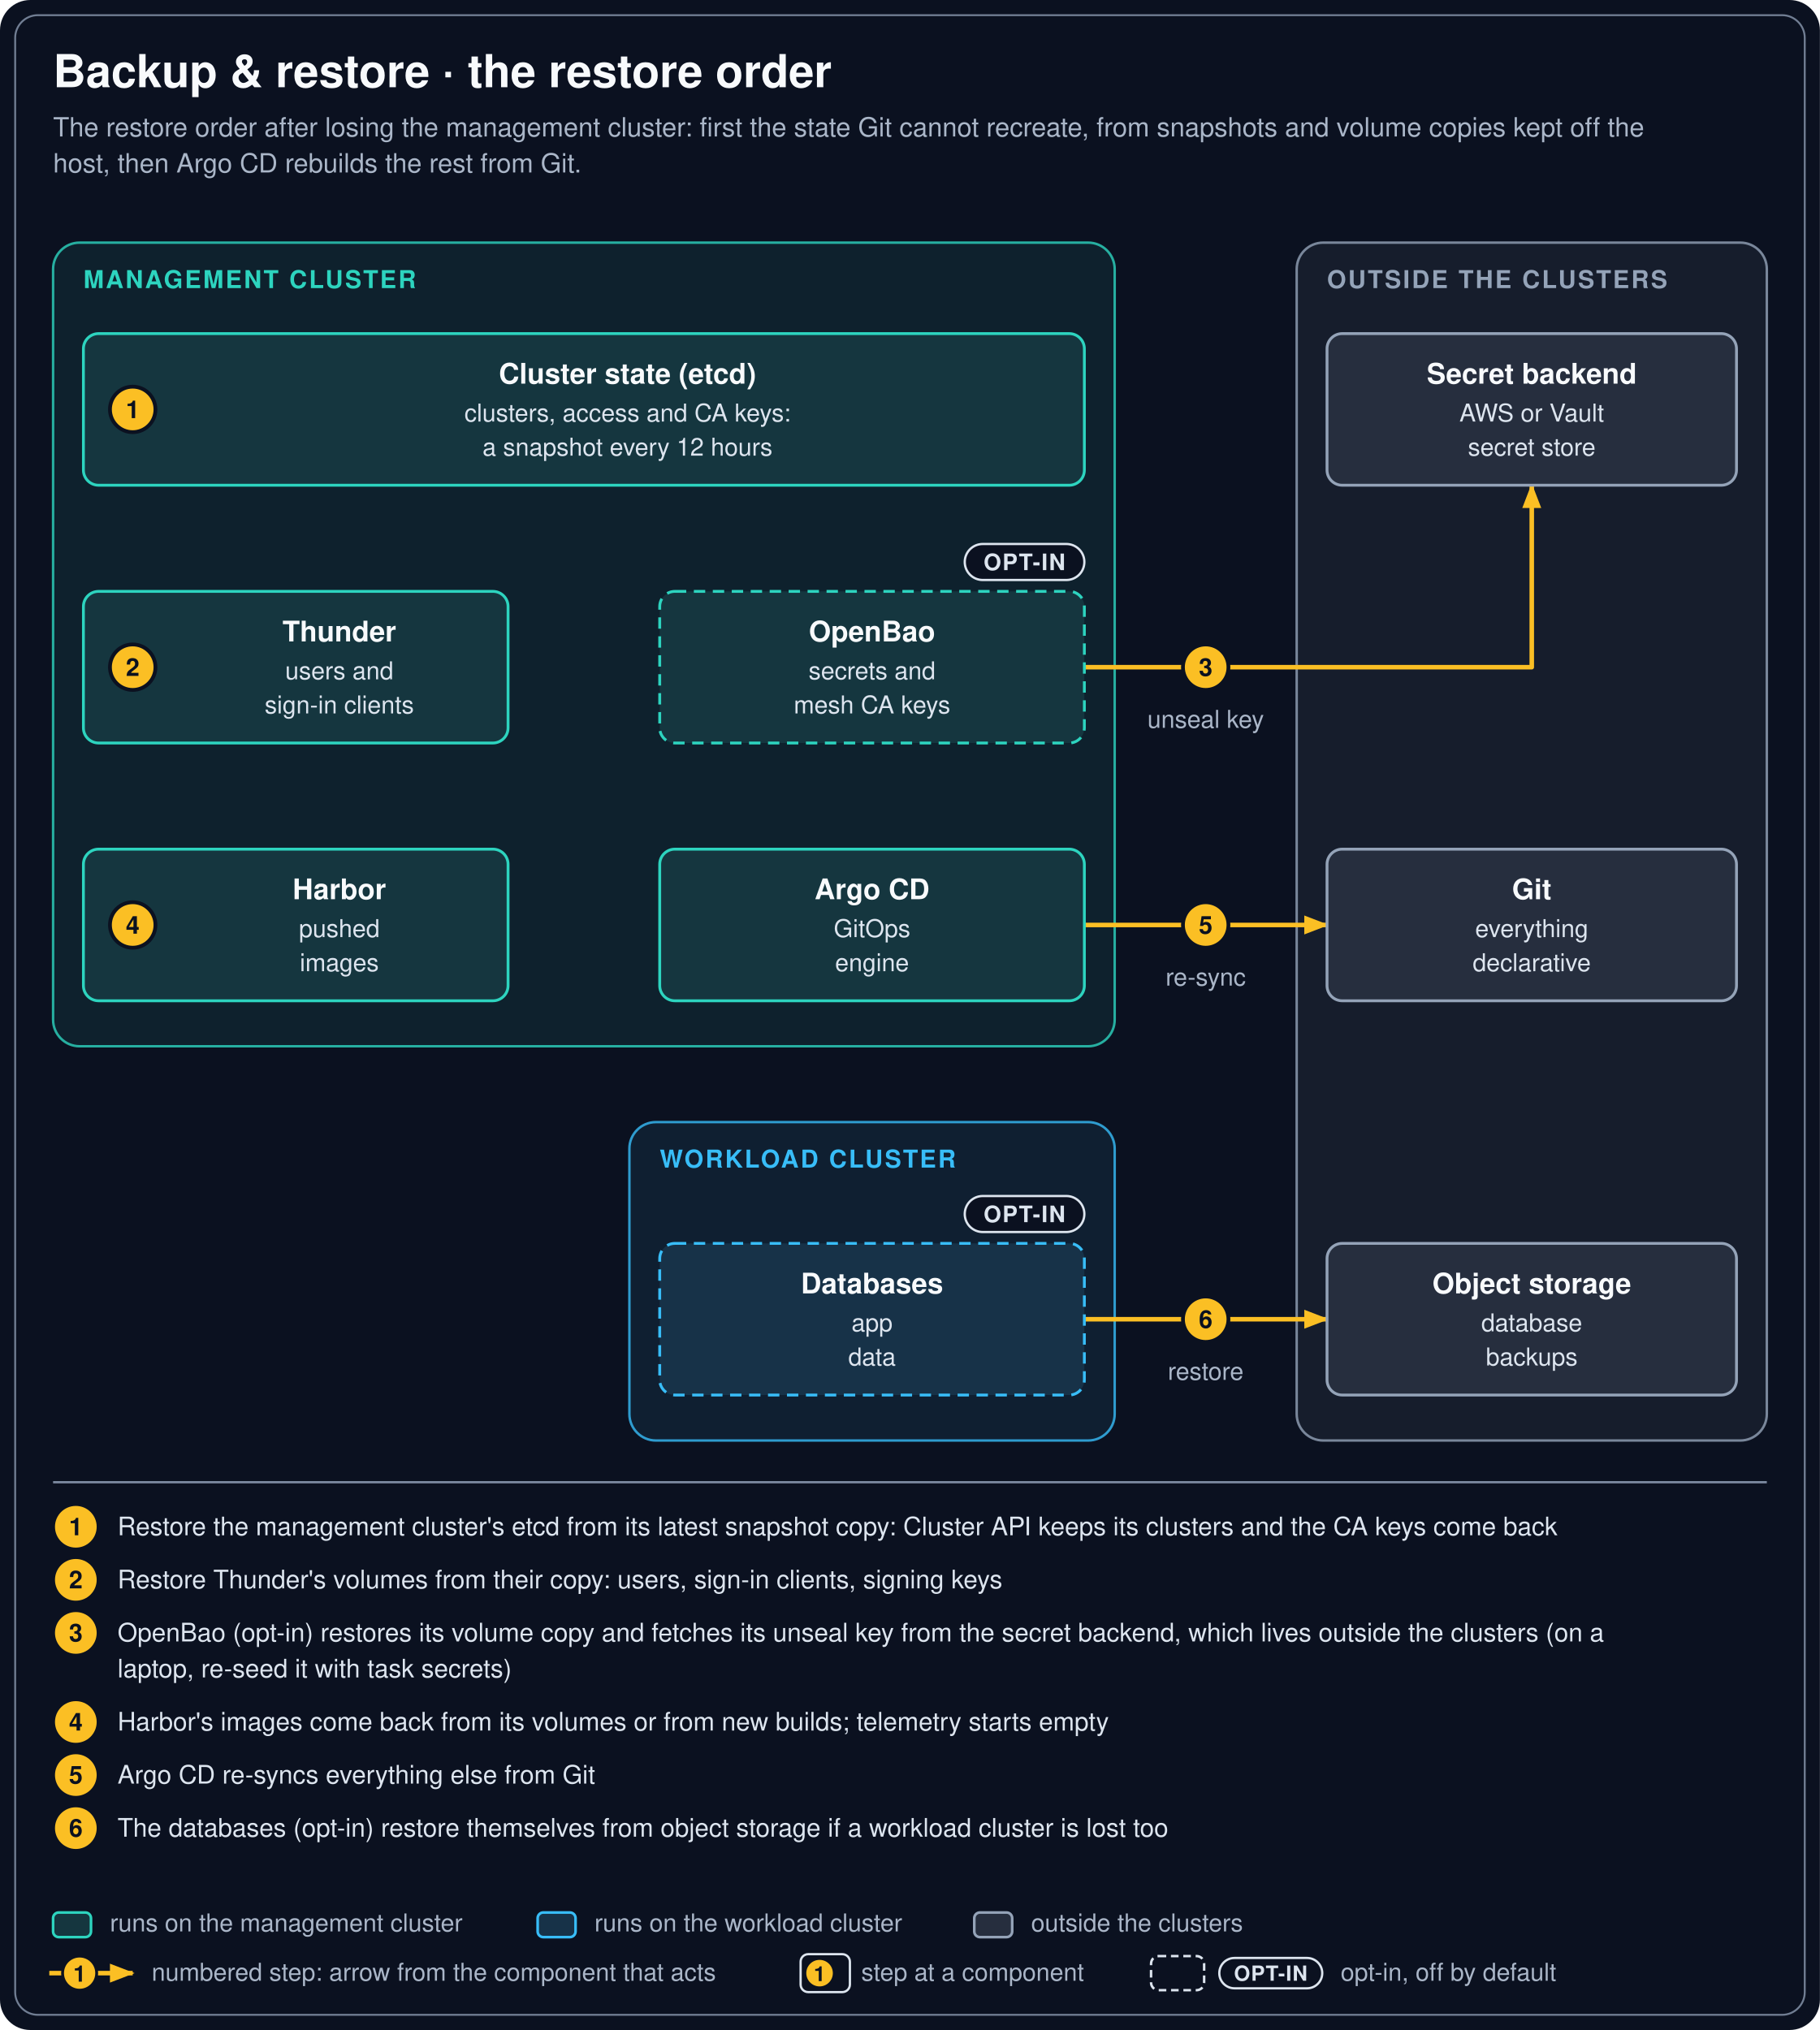
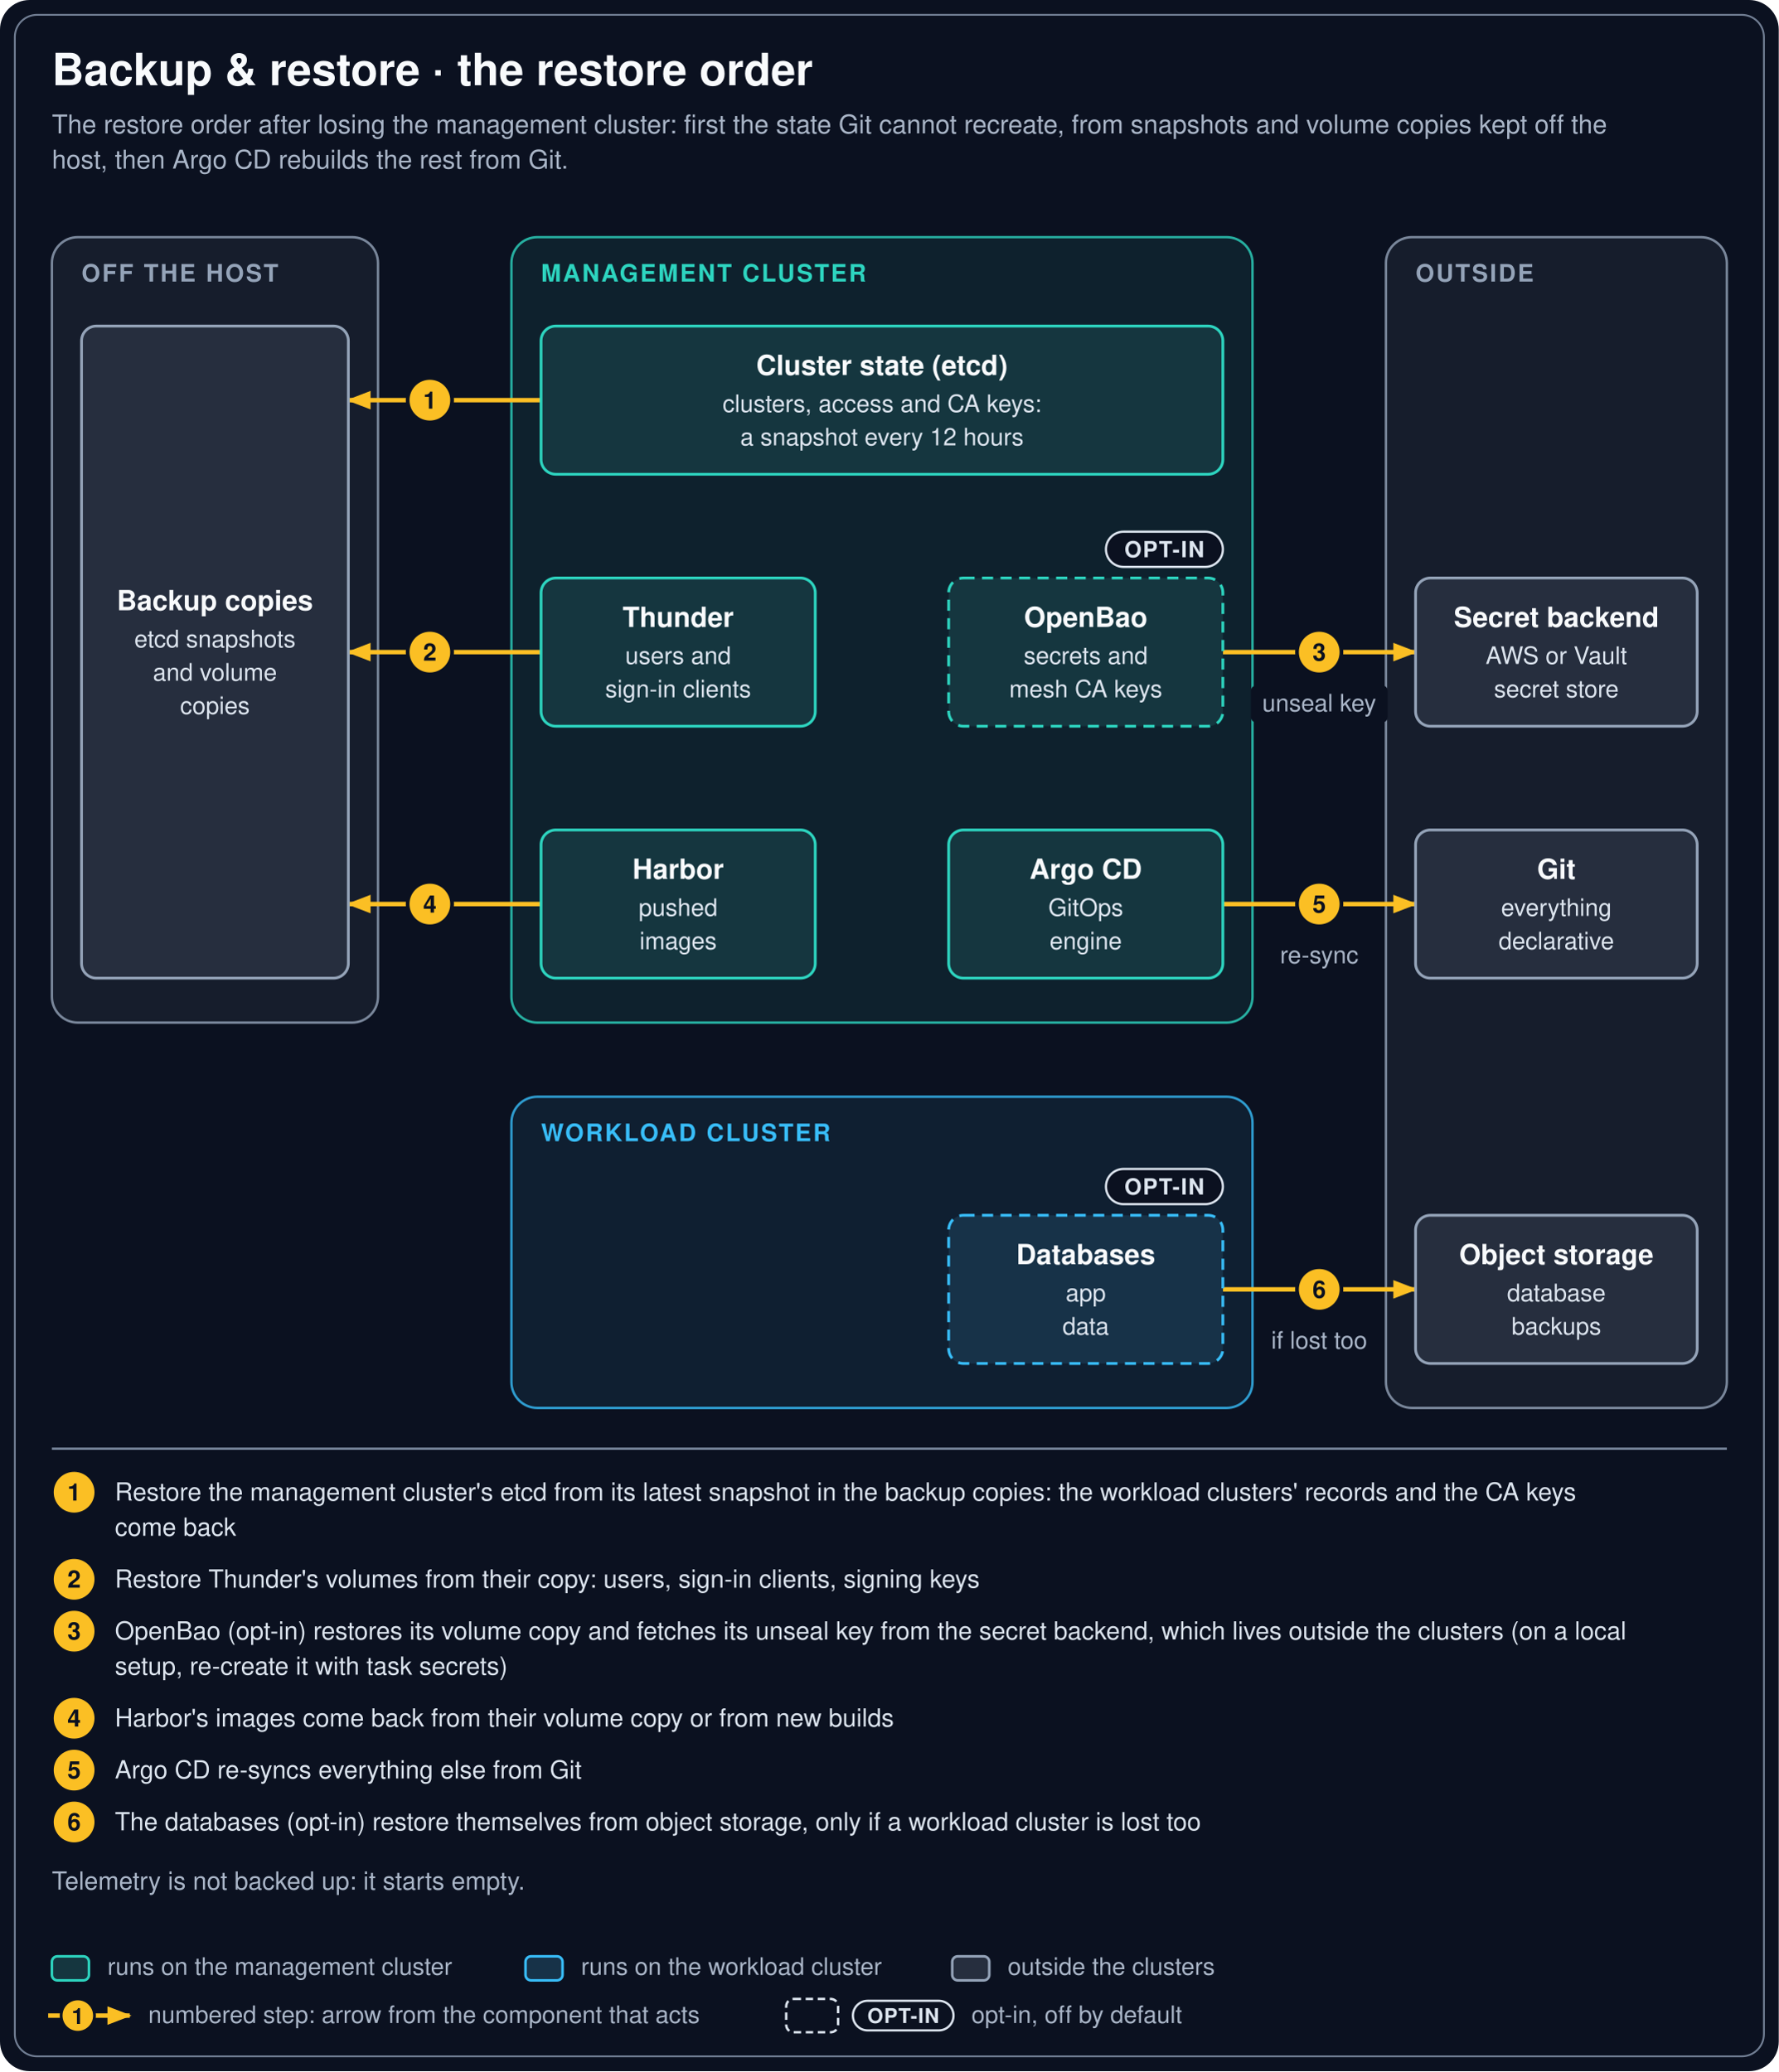
- <svg xmlns="http://www.w3.org/2000/svg" width="960" height="1071" viewBox="0 0 960 1071" role="img" aria-label="Backup &amp; restore · the restore order">
+ <svg xmlns="http://www.w3.org/2000/svg" width="960" height="1118" viewBox="0 0 960 1118" role="img" aria-label="Backup &amp; restore · the restore order">
  <style>.s{font-family:'Segoe UI','Helvetica Neue',Helvetica,Arial,'Liberation Sans',sans-serif}.m{font-family:'JetBrains Mono',SFMono-Regular,Menlo,Consolas,'Liberation Mono',monospace}.fx{fill:none;stroke-width:3.4;stroke-linecap:round;stroke-dasharray:4 10;opacity:0;animation:fxdash .9s linear infinite,fxseq 9.10s linear infinite both}@keyframes fxdash{to{stroke-dashoffset:-14}}@keyframes fxseq{0%{opacity:0}3%{opacity:1}29.0%{opacity:1}34.0%{opacity:0}100%{opacity:0}}@media (prefers-reduced-motion:reduce){.fx{animation:none;opacity:0}}</style>
  <defs>
    <marker id="ahfbbf24" markerWidth="13" markerHeight="10" refX="12" refY="5" orient="auto" markerUnits="userSpaceOnUse">
      <path d="M0,0 L13,5 L0,10 z" fill="#fbbf24" />
    </marker>
    <marker id="asfbbf24" markerWidth="13" markerHeight="10" refX="1" refY="5" orient="auto" markerUnits="userSpaceOnUse">
      <path d="M13,0 L0,5 L13,10 z" fill="#fbbf24" />
    </marker>
  </defs>
-   <rect width="960" height="1071" rx="16" fill="#0b1120" />
-   <rect x="8" y="8" width="944" height="1055" rx="12" fill="none" stroke="#8b9ab0" stroke-opacity=".8" />
-   <rect x="28" y="128" width="560" height="424" rx="14" fill="#0e212d" stroke="#2dd4bf" stroke-opacity=".8" stroke-width="1.3" />
-   <text class="s" x="44.0" y="152.0" font-size="13" fill="#2dd4bf" font-weight="700" letter-spacing="1.0">MANAGEMENT CLUSTER</text>
-   <rect x="332" y="592" width="256" height="168" rx="14" fill="#0f1f31" stroke="#38bdf8" stroke-opacity=".8" stroke-width="1.3" />
-   <text class="s" x="348.0" y="616.0" font-size="13" fill="#38bdf8" font-weight="700" letter-spacing="1.0">WORKLOAD CLUSTER</text>
-   <rect x="684" y="128" width="248" height="632" rx="14" fill="#161d2c" stroke="#94a3b8" stroke-opacity=".8" stroke-width="1.3" />
-   <text class="s" x="700.0" y="152.0" font-size="13" fill="#94a3b8" font-weight="700" letter-spacing="1.0">OUTSIDE THE CLUSTERS</text>
-   <path d="M 572.0 352.0 L 808.0 352.0 L 808.0 256.0" fill="none" stroke="#fbbf24" stroke-width="2.4" stroke-linejoin="round" marker-end="url(#ahfbbf24)" />
-   <path d="M 572.0 488.0 L 700.0 488.0" fill="none" stroke="#fbbf24" stroke-width="2.4" stroke-linejoin="round" marker-end="url(#ahfbbf24)" />
-   <path d="M 572.0 696.0 L 700.0 696.0" fill="none" stroke="#fbbf24" stroke-width="2.4" stroke-linejoin="round" marker-end="url(#ahfbbf24)" />
-   <path class="fx" d="M 572.0 352.0 L 808.0 352.0 L 808.0 256.0" stroke="#fde5a7" style="animation-delay:0s,2.20s" />
-   <path class="fx" d="M 572.0 488.0 L 700.0 488.0" stroke="#fde5a7" style="animation-delay:0s,4.40s" />
-   <path class="fx" d="M 572.0 696.0 L 700.0 696.0" stroke="#fde5a7" style="animation-delay:0s,5.50s" />
-   <rect x="44" y="176" width="528" height="80" rx="8" fill="#15363f" stroke="#2dd4bf" stroke-width="1.5" />
-   <text class="s" x="331.0" y="202.4" font-size="15" fill="#f8fafc" font-weight="600" text-anchor="middle">Cluster state (etcd)</text>
-   <text class="s" x="331.0" y="222.4" font-size="13" fill="#dde5ef" text-anchor="middle">clusters, access and CA keys:</text>
-   <text class="s" x="331.0" y="240.4" font-size="13" fill="#dde5ef" text-anchor="middle">a snapshot every 12 hours</text>
-   <rect x="700" y="176" width="216" height="80" rx="8" fill="#262e3e" stroke="#94a3b8" stroke-width="1.5" />
-   <text class="s" x="808.0" y="202.4" font-size="15" fill="#f8fafc" font-weight="600" text-anchor="middle">Secret backend</text>
-   <text class="s" x="808.0" y="222.4" font-size="13" fill="#dde5ef" text-anchor="middle">AWS or Vault</text>
-   <text class="s" x="808.0" y="240.4" font-size="13" fill="#dde5ef" text-anchor="middle">secret store</text>
-   <rect x="44" y="312" width="224" height="80" rx="8" fill="#15363f" stroke="#2dd4bf" stroke-width="1.5" />
-   <text class="s" x="179.0" y="338.4" font-size="15" fill="#f8fafc" font-weight="600" text-anchor="middle">Thunder</text>
-   <text class="s" x="179.0" y="358.4" font-size="13" fill="#dde5ef" text-anchor="middle">users and</text>
-   <text class="s" x="179.0" y="376.4" font-size="13" fill="#dde5ef" text-anchor="middle">sign-in clients</text>
-   <rect x="348" y="312" width="224" height="80" rx="8" fill="#15363f" stroke="#2dd4bf" stroke-width="1.5" stroke-dasharray="6 4" />
-   <text class="s" x="460.0" y="338.4" font-size="15" fill="#f8fafc" font-weight="600" text-anchor="middle">OpenBao</text>
-   <text class="s" x="460.0" y="358.4" font-size="13" fill="#dde5ef" text-anchor="middle">secrets and</text>
-   <text class="s" x="460.0" y="376.4" font-size="13" fill="#dde5ef" text-anchor="middle">mesh CA keys</text>
-   <rect x="508.9" y="287" width="63.1" height="19" rx="9.5" fill="#0b1120" stroke="#dde5ef" stroke-width="1.2" />
-   <text class="s" x="540.4" y="300.8" font-size="12" font-weight="700" fill="#dde5ef" text-anchor="middle" letter-spacing="0.6">OPT-IN</text>
-   <rect x="44" y="448" width="224" height="80" rx="8" fill="#15363f" stroke="#2dd4bf" stroke-width="1.5" />
-   <text class="s" x="179.0" y="474.4" font-size="15" fill="#f8fafc" font-weight="600" text-anchor="middle">Harbor</text>
-   <text class="s" x="179.0" y="494.4" font-size="13" fill="#dde5ef" text-anchor="middle">pushed</text>
-   <text class="s" x="179.0" y="512.4" font-size="13" fill="#dde5ef" text-anchor="middle">images</text>
-   <rect x="348" y="448" width="224" height="80" rx="8" fill="#15363f" stroke="#2dd4bf" stroke-width="1.5" />
-   <text class="s" x="460.0" y="474.4" font-size="15" fill="#f8fafc" font-weight="600" text-anchor="middle">Argo CD</text>
-   <text class="s" x="460.0" y="494.4" font-size="13" fill="#dde5ef" text-anchor="middle">GitOps</text>
-   <text class="s" x="460.0" y="512.4" font-size="13" fill="#dde5ef" text-anchor="middle">engine</text>
-   <rect x="700" y="448" width="216" height="80" rx="8" fill="#262e3e" stroke="#94a3b8" stroke-width="1.5" />
-   <text class="s" x="808.0" y="474.4" font-size="15" fill="#f8fafc" font-weight="600" text-anchor="middle">Git</text>
-   <text class="s" x="808.0" y="494.4" font-size="13" fill="#dde5ef" text-anchor="middle">everything</text>
-   <text class="s" x="808.0" y="512.4" font-size="13" fill="#dde5ef" text-anchor="middle">declarative</text>
-   <rect x="348" y="656" width="224" height="80" rx="8" fill="#173248" stroke="#38bdf8" stroke-width="1.5" stroke-dasharray="6 4" />
-   <text class="s" x="460.0" y="682.4" font-size="15" fill="#f8fafc" font-weight="600" text-anchor="middle">Databases</text>
-   <text class="s" x="460.0" y="702.4" font-size="13" fill="#dde5ef" text-anchor="middle">app</text>
-   <text class="s" x="460.0" y="720.4" font-size="13" fill="#dde5ef" text-anchor="middle">data</text>
-   <rect x="508.9" y="631" width="63.1" height="19" rx="9.5" fill="#0b1120" stroke="#dde5ef" stroke-width="1.2" />
-   <text class="s" x="540.4" y="644.8" font-size="12" font-weight="700" fill="#dde5ef" text-anchor="middle" letter-spacing="0.6">OPT-IN</text>
-   <rect x="700" y="656" width="216" height="80" rx="8" fill="#262e3e" stroke="#94a3b8" stroke-width="1.5" />
-   <text class="s" x="808.0" y="682.4" font-size="15" fill="#f8fafc" font-weight="600" text-anchor="middle">Object storage</text>
-   <text class="s" x="808.0" y="702.4" font-size="13" fill="#dde5ef" text-anchor="middle">database</text>
-   <text class="s" x="808.0" y="720.4" font-size="13" fill="#dde5ef" text-anchor="middle">backups</text>
+   <rect width="960" height="1118" rx="16" fill="#0b1120" />
+   <rect x="8" y="8" width="944" height="1102" rx="12" fill="none" stroke="#8b9ab0" stroke-opacity=".8" />
+   <rect x="28" y="128" width="176" height="424" rx="14" fill="#161d2c" stroke="#94a3b8" stroke-opacity=".8" stroke-width="1.3" />
+   <text class="s" x="44.0" y="152.0" font-size="13" fill="#94a3b8" font-weight="700" letter-spacing="1.0">OFF THE HOST</text>
+   <rect x="276" y="128" width="400" height="424" rx="14" fill="#0e212d" stroke="#2dd4bf" stroke-opacity=".8" stroke-width="1.3" />
+   <text class="s" x="292.0" y="152.0" font-size="13" fill="#2dd4bf" font-weight="700" letter-spacing="1.0">MANAGEMENT CLUSTER</text>
+   <rect x="276" y="592" width="400" height="168" rx="14" fill="#0f1f31" stroke="#38bdf8" stroke-opacity=".8" stroke-width="1.3" />
+   <text class="s" x="292.0" y="616.0" font-size="13" fill="#38bdf8" font-weight="700" letter-spacing="1.0">WORKLOAD CLUSTER</text>
+   <rect x="748" y="128" width="184" height="632" rx="14" fill="#161d2c" stroke="#94a3b8" stroke-opacity=".8" stroke-width="1.3" />
+   <text class="s" x="764.0" y="152.0" font-size="13" fill="#94a3b8" font-weight="700" letter-spacing="1.0">OUTSIDE</text>
+   <path d="M 292.0 216.0 L 188.0 216.0" fill="none" stroke="#fbbf24" stroke-width="2.4" stroke-linejoin="round" marker-end="url(#ahfbbf24)" />
+   <path d="M 292.0 352.0 L 188.0 352.0" fill="none" stroke="#fbbf24" stroke-width="2.4" stroke-linejoin="round" marker-end="url(#ahfbbf24)" />
+   <path d="M 292.0 488.0 L 188.0 488.0" fill="none" stroke="#fbbf24" stroke-width="2.4" stroke-linejoin="round" marker-end="url(#ahfbbf24)" />
+   <path d="M 660.0 352.0 L 764.0 352.0" fill="none" stroke="#fbbf24" stroke-width="2.4" stroke-linejoin="round" marker-end="url(#ahfbbf24)" />
+   <path d="M 660.0 488.0 L 764.0 488.0" fill="none" stroke="#fbbf24" stroke-width="2.4" stroke-linejoin="round" marker-end="url(#ahfbbf24)" />
+   <path d="M 660.0 696.0 L 764.0 696.0" fill="none" stroke="#fbbf24" stroke-width="2.4" stroke-linejoin="round" marker-end="url(#ahfbbf24)" />
+   <path class="fx" d="M 292.0 216.0 L 188.0 216.0" stroke="#fde5a7" style="animation-delay:0s,0.00s" />
+   <path class="fx" d="M 292.0 352.0 L 188.0 352.0" stroke="#fde5a7" style="animation-delay:0s,1.10s" />
+   <path class="fx" d="M 292.0 488.0 L 188.0 488.0" stroke="#fde5a7" style="animation-delay:0s,3.30s" />
+   <path class="fx" d="M 660.0 352.0 L 764.0 352.0" stroke="#fde5a7" style="animation-delay:0s,2.20s" />
+   <path class="fx" d="M 660.0 488.0 L 764.0 488.0" stroke="#fde5a7" style="animation-delay:0s,4.40s" />
+   <path class="fx" d="M 660.0 696.0 L 764.0 696.0" stroke="#fde5a7" style="animation-delay:0s,5.50s" />
+   <rect x="44" y="176" width="144" height="352" rx="8" fill="#262e3e" stroke="#94a3b8" stroke-width="1.5" />
+   <text class="s" x="116.0" y="329.4" font-size="15" fill="#f8fafc" font-weight="600" text-anchor="middle">Backup copies</text>
+   <text class="s" x="116.0" y="349.4" font-size="13" fill="#dde5ef" text-anchor="middle">etcd snapshots</text>
+   <text class="s" x="116.0" y="367.4" font-size="13" fill="#dde5ef" text-anchor="middle">and volume</text>
+   <text class="s" x="116.0" y="385.4" font-size="13" fill="#dde5ef" text-anchor="middle">copies</text>
+   <rect x="292" y="176" width="368" height="80" rx="8" fill="#15363f" stroke="#2dd4bf" stroke-width="1.5" />
+   <text class="s" x="476.0" y="202.4" font-size="15" fill="#f8fafc" font-weight="600" text-anchor="middle">Cluster state (etcd)</text>
+   <text class="s" x="476.0" y="222.4" font-size="13" fill="#dde5ef" text-anchor="middle">clusters, access and CA keys:</text>
+   <text class="s" x="476.0" y="240.4" font-size="13" fill="#dde5ef" text-anchor="middle">a snapshot every 12 hours</text>
+   <rect x="764" y="312" width="152" height="80" rx="8" fill="#262e3e" stroke="#94a3b8" stroke-width="1.5" />
+   <text class="s" x="840.0" y="338.4" font-size="15" fill="#f8fafc" font-weight="600" text-anchor="middle">Secret backend</text>
+   <text class="s" x="840.0" y="358.4" font-size="13" fill="#dde5ef" text-anchor="middle">AWS or Vault</text>
+   <text class="s" x="840.0" y="376.4" font-size="13" fill="#dde5ef" text-anchor="middle">secret store</text>
+   <rect x="292" y="312" width="148" height="80" rx="8" fill="#15363f" stroke="#2dd4bf" stroke-width="1.5" />
+   <text class="s" x="366.0" y="338.4" font-size="15" fill="#f8fafc" font-weight="600" text-anchor="middle">Thunder</text>
+   <text class="s" x="366.0" y="358.4" font-size="13" fill="#dde5ef" text-anchor="middle">users and</text>
+   <text class="s" x="366.0" y="376.4" font-size="13" fill="#dde5ef" text-anchor="middle">sign-in clients</text>
+   <rect x="512" y="312" width="148" height="80" rx="8" fill="#15363f" stroke="#2dd4bf" stroke-width="1.5" stroke-dasharray="6 4" />
+   <text class="s" x="586.0" y="338.4" font-size="15" fill="#f8fafc" font-weight="600" text-anchor="middle">OpenBao</text>
+   <text class="s" x="586.0" y="358.4" font-size="13" fill="#dde5ef" text-anchor="middle">secrets and</text>
+   <text class="s" x="586.0" y="376.4" font-size="13" fill="#dde5ef" text-anchor="middle">mesh CA keys</text>
+   <rect x="596.9" y="287" width="63.1" height="19" rx="9.5" fill="#0b1120" stroke="#dde5ef" stroke-width="1.2" />
+   <text class="s" x="628.4" y="300.8" font-size="12" font-weight="700" fill="#dde5ef" text-anchor="middle" letter-spacing="0.6">OPT-IN</text>
+   <rect x="292" y="448" width="148" height="80" rx="8" fill="#15363f" stroke="#2dd4bf" stroke-width="1.5" />
+   <text class="s" x="366.0" y="474.4" font-size="15" fill="#f8fafc" font-weight="600" text-anchor="middle">Harbor</text>
+   <text class="s" x="366.0" y="494.4" font-size="13" fill="#dde5ef" text-anchor="middle">pushed</text>
+   <text class="s" x="366.0" y="512.4" font-size="13" fill="#dde5ef" text-anchor="middle">images</text>
+   <rect x="512" y="448" width="148" height="80" rx="8" fill="#15363f" stroke="#2dd4bf" stroke-width="1.5" />
+   <text class="s" x="586.0" y="474.4" font-size="15" fill="#f8fafc" font-weight="600" text-anchor="middle">Argo CD</text>
+   <text class="s" x="586.0" y="494.4" font-size="13" fill="#dde5ef" text-anchor="middle">GitOps</text>
+   <text class="s" x="586.0" y="512.4" font-size="13" fill="#dde5ef" text-anchor="middle">engine</text>
+   <rect x="764" y="448" width="152" height="80" rx="8" fill="#262e3e" stroke="#94a3b8" stroke-width="1.5" />
+   <text class="s" x="840.0" y="474.4" font-size="15" fill="#f8fafc" font-weight="600" text-anchor="middle">Git</text>
+   <text class="s" x="840.0" y="494.4" font-size="13" fill="#dde5ef" text-anchor="middle">everything</text>
+   <text class="s" x="840.0" y="512.4" font-size="13" fill="#dde5ef" text-anchor="middle">declarative</text>
+   <rect x="512" y="656" width="148" height="80" rx="8" fill="#173248" stroke="#38bdf8" stroke-width="1.5" stroke-dasharray="6 4" />
+   <text class="s" x="586.0" y="682.4" font-size="15" fill="#f8fafc" font-weight="600" text-anchor="middle">Databases</text>
+   <text class="s" x="586.0" y="702.4" font-size="13" fill="#dde5ef" text-anchor="middle">app</text>
+   <text class="s" x="586.0" y="720.4" font-size="13" fill="#dde5ef" text-anchor="middle">data</text>
+   <rect x="596.9" y="631" width="63.1" height="19" rx="9.5" fill="#0b1120" stroke="#dde5ef" stroke-width="1.2" />
+   <text class="s" x="628.4" y="644.8" font-size="12" font-weight="700" fill="#dde5ef" text-anchor="middle" letter-spacing="0.6">OPT-IN</text>
+   <rect x="764" y="656" width="152" height="80" rx="8" fill="#262e3e" stroke="#94a3b8" stroke-width="1.5" />
+   <text class="s" x="840.0" y="682.4" font-size="15" fill="#f8fafc" font-weight="600" text-anchor="middle">Object storage</text>
+   <text class="s" x="840.0" y="702.4" font-size="13" fill="#dde5ef" text-anchor="middle">database</text>
+   <text class="s" x="840.0" y="720.4" font-size="13" fill="#dde5ef" text-anchor="middle">backups</text>
  <text class="s" x="28.0" y="46.0" font-size="24" fill="#f8fafc" font-weight="700">Backup &amp; restore · the restore order</text>
  <text class="s" x="28.0" y="72.0" font-size="14" fill="#aab6c8">The restore order after losing the management cluster: first the state Git cannot recreate, from snapshots and volume copies kept off the</text>
  <text class="s" x="28.0" y="91.0" font-size="14" fill="#aab6c8">host, then Argo CD rebuilds the rest from Git.</text>
-   <circle cx="70.0" cy="216.0" r="12" fill="#fbbf24" stroke="#0b1120" stroke-width="2" />
-   <text class="s" x="70.0" y="220.6" font-size="13" font-weight="700" fill="#0b1120" text-anchor="middle">1</text>
-   <circle cx="70.0" cy="352.0" r="12" fill="#fbbf24" stroke="#0b1120" stroke-width="2" />
-   <text class="s" x="70.0" y="356.6" font-size="13" font-weight="700" fill="#0b1120" text-anchor="middle">2</text>
-   <circle cx="70.0" cy="488.0" r="12" fill="#fbbf24" stroke="#0b1120" stroke-width="2" />
-   <text class="s" x="70.0" y="492.6" font-size="13" font-weight="700" fill="#0b1120" text-anchor="middle">4</text>
-   <rect x="599.1" y="370.0" width="73.9" height="20.0" rx="3" fill="#0b1120" />
-   <text class="s" x="636.0" y="384.0" font-size="13" fill="#aab6c8" text-anchor="middle">unseal key</text>
-   <circle cx="636.0" cy="352.0" r="12" fill="#fbbf24" stroke="#0b1120" stroke-width="2" />
-   <text class="s" x="636.0" y="356.6" font-size="13" font-weight="700" fill="#0b1120" text-anchor="middle">3</text>
-   <rect x="609.4" y="506.0" width="53.2" height="20.0" rx="3" fill="#0b1120" />
-   <text class="s" x="636.0" y="520.0" font-size="13" fill="#aab6c8" text-anchor="middle">re-sync</text>
-   <circle cx="636.0" cy="488.0" r="12" fill="#fbbf24" stroke="#0b1120" stroke-width="2" />
-   <text class="s" x="636.0" y="492.6" font-size="13" font-weight="700" fill="#0b1120" text-anchor="middle">5</text>
-   <rect x="610.6" y="714.0" width="50.9" height="20.0" rx="3" fill="#0b1120" />
-   <text class="s" x="636.0" y="728.0" font-size="13" fill="#aab6c8" text-anchor="middle">restore</text>
-   <circle cx="636.0" cy="696.0" r="12" fill="#fbbf24" stroke="#0b1120" stroke-width="2" />
-   <text class="s" x="636.0" y="700.6" font-size="13" font-weight="700" fill="#0b1120" text-anchor="middle">6</text>
+   <circle cx="232.0" cy="216.0" r="12" fill="#fbbf24" stroke="#0b1120" stroke-width="2" />
+   <text class="s" x="232.0" y="220.6" font-size="13" font-weight="700" fill="#0b1120" text-anchor="middle">1</text>
+   <circle cx="232.0" cy="352.0" r="12" fill="#fbbf24" stroke="#0b1120" stroke-width="2" />
+   <text class="s" x="232.0" y="356.6" font-size="13" font-weight="700" fill="#0b1120" text-anchor="middle">2</text>
+   <circle cx="232.0" cy="488.0" r="12" fill="#fbbf24" stroke="#0b1120" stroke-width="2" />
+   <text class="s" x="232.0" y="492.6" font-size="13" font-weight="700" fill="#0b1120" text-anchor="middle">4</text>
+   <rect x="675.1" y="370.0" width="73.9" height="20.0" rx="3" fill="#0b1120" />
+   <text class="s" x="712.0" y="384.0" font-size="13" fill="#aab6c8" text-anchor="middle">unseal key</text>
+   <circle cx="712.0" cy="352.0" r="12" fill="#fbbf24" stroke="#0b1120" stroke-width="2" />
+   <text class="s" x="712.0" y="356.6" font-size="13" font-weight="700" fill="#0b1120" text-anchor="middle">3</text>
+   <rect x="685.4" y="506.0" width="53.2" height="20.0" rx="3" fill="#0b1120" />
+   <text class="s" x="712.0" y="520.0" font-size="13" fill="#aab6c8" text-anchor="middle">re-sync</text>
+   <circle cx="712.0" cy="488.0" r="12" fill="#fbbf24" stroke="#0b1120" stroke-width="2" />
+   <text class="s" x="712.0" y="492.6" font-size="13" font-weight="700" fill="#0b1120" text-anchor="middle">5</text>
+   <rect x="680.4" y="714.0" width="63.1" height="20.0" rx="3" fill="#0b1120" />
+   <text class="s" x="712.0" y="728.0" font-size="13" fill="#aab6c8" text-anchor="middle">if lost too</text>
+   <circle cx="712.0" cy="696.0" r="12" fill="#fbbf24" stroke="#0b1120" stroke-width="2" />
+   <text class="s" x="712.0" y="700.6" font-size="13" font-weight="700" fill="#0b1120" text-anchor="middle">6</text>
  <line x1="28" y1="782" x2="932" y2="782" stroke="#7c8aa0" stroke-width="1.2" />
  <circle cx="40" cy="805.5" r="11" fill="#fbbf24" />
  <text class="s" x="40" y="810" font-size="13" font-weight="700" fill="#0b1120" text-anchor="middle">1</text>
-   <text class="s" x="62.0" y="810.0" font-size="13.5" fill="#dde5ef">Restore the management cluster's etcd from its latest snapshot copy: Cluster API keeps its clusters and the CA keys come back</text>
-   <circle cx="40" cy="833.5" r="11" fill="#fbbf24" />
-   <text class="s" x="40" y="838" font-size="13" font-weight="700" fill="#0b1120" text-anchor="middle">2</text>
-   <text class="s" x="62.0" y="838.0" font-size="13.5" fill="#dde5ef">Restore Thunder's volumes from their copy: users, sign-in clients, signing keys</text>
-   <circle cx="40" cy="861.5" r="11" fill="#fbbf24" />
-   <text class="s" x="40" y="866" font-size="13" font-weight="700" fill="#0b1120" text-anchor="middle">3</text>
-   <text class="s" x="62.0" y="866.0" font-size="13.5" fill="#dde5ef">OpenBao (opt-in) restores its volume copy and fetches its unseal key from the secret backend, which lives outside the clusters (on a</text>
-   <text class="s" x="62.0" y="885.0" font-size="13.5" fill="#dde5ef">laptop, re-seed it with task secrets)</text>
-   <circle cx="40" cy="908.5" r="11" fill="#fbbf24" />
-   <text class="s" x="40" y="913" font-size="13" font-weight="700" fill="#0b1120" text-anchor="middle">4</text>
-   <text class="s" x="62.0" y="913.0" font-size="13.5" fill="#dde5ef">Harbor's images come back from its volumes or from new builds; telemetry starts empty</text>
-   <circle cx="40" cy="936.5" r="11" fill="#fbbf24" />
-   <text class="s" x="40" y="941" font-size="13" font-weight="700" fill="#0b1120" text-anchor="middle">5</text>
-   <text class="s" x="62.0" y="941.0" font-size="13.5" fill="#dde5ef">Argo CD re-syncs everything else from Git</text>
-   <circle cx="40" cy="964.5" r="11" fill="#fbbf24" />
-   <text class="s" x="40" y="969" font-size="13" font-weight="700" fill="#0b1120" text-anchor="middle">6</text>
-   <text class="s" x="62.0" y="969.0" font-size="13.5" fill="#dde5ef">The databases (opt-in) restore themselves from object storage if a workload cluster is lost too</text>
-   <rect x="28" y="1009" width="20" height="13" rx="3" fill="#15363f" stroke="#2dd4bf" stroke-width="1.4" />
-   <text class="s" x="58.0" y="1019.0" font-size="13" fill="#aab6c8">runs on the management cluster</text>
-   <rect x="283.605" y="1009" width="20" height="13" rx="3" fill="#173248" stroke="#38bdf8" stroke-width="1.4" />
-   <text class="s" x="313.6" y="1019.0" font-size="13" fill="#aab6c8">runs on the workload cluster</text>
-   <rect x="513.924" y="1009" width="20" height="13" rx="3" fill="#262e3e" stroke="#94a3b8" stroke-width="1.4" />
-   <text class="s" x="543.9" y="1019.0" font-size="13" fill="#aab6c8">outside the clusters</text>
-   <path d="M 26 1041 L 70 1041" stroke="#fbbf24" stroke-width="2.4" marker-end="url(#ahfbbf24)" />
-   <circle cx="42" cy="1041" r="9" fill="#fbbf24" stroke="#0b1120" stroke-width="1.5" />
-   <text class="s" x="42" y="1045.5" font-size="12" font-weight="700" fill="#0b1120" text-anchor="middle">1</text>
-   <text class="s" x="80.0" y="1045.0" font-size="13" fill="#aab6c8">numbered step: arrow from the component that acts</text>
-   <rect x="422.32" y="1031" width="26" height="20" rx="4" fill="none" stroke="#dde5ef" stroke-width="1.2" />
-   <circle cx="432.32" cy="1041" r="7" fill="#fbbf24" />
-   <text class="s" x="432.32" y="1045.2" font-size="11" font-weight="700" fill="#0b1120" text-anchor="middle">1</text>
-   <text class="s" x="454.3" y="1045.0" font-size="13" fill="#aab6c8">step at a component</text>
+   <text class="s" x="62.0" y="810.0" font-size="13.5" fill="#dde5ef">Restore the management cluster's etcd from its latest snapshot in the backup copies: the workload clusters' records and the CA keys</text>
+   <text class="s" x="62.0" y="829.0" font-size="13.5" fill="#dde5ef">come back</text>
+   <circle cx="40" cy="852.5" r="11" fill="#fbbf24" />
+   <text class="s" x="40" y="857" font-size="13" font-weight="700" fill="#0b1120" text-anchor="middle">2</text>
+   <text class="s" x="62.0" y="857.0" font-size="13.5" fill="#dde5ef">Restore Thunder's volumes from their copy: users, sign-in clients, signing keys</text>
+   <circle cx="40" cy="880.5" r="11" fill="#fbbf24" />
+   <text class="s" x="40" y="885" font-size="13" font-weight="700" fill="#0b1120" text-anchor="middle">3</text>
+   <text class="s" x="62.0" y="885.0" font-size="13.5" fill="#dde5ef">OpenBao (opt-in) restores its volume copy and fetches its unseal key from the secret backend, which lives outside the clusters (on a local</text>
+   <text class="s" x="62.0" y="904.0" font-size="13.5" fill="#dde5ef">setup, re-create it with task secrets)</text>
+   <circle cx="40" cy="927.5" r="11" fill="#fbbf24" />
+   <text class="s" x="40" y="932" font-size="13" font-weight="700" fill="#0b1120" text-anchor="middle">4</text>
+   <text class="s" x="62.0" y="932.0" font-size="13.5" fill="#dde5ef">Harbor's images come back from their volume copy or from new builds</text>
+   <circle cx="40" cy="955.5" r="11" fill="#fbbf24" />
+   <text class="s" x="40" y="960" font-size="13" font-weight="700" fill="#0b1120" text-anchor="middle">5</text>
+   <text class="s" x="62.0" y="960.0" font-size="13.5" fill="#dde5ef">Argo CD re-syncs everything else from Git</text>
+   <circle cx="40" cy="983.5" r="11" fill="#fbbf24" />
+   <text class="s" x="40" y="988" font-size="13" font-weight="700" fill="#0b1120" text-anchor="middle">6</text>
+   <text class="s" x="62.0" y="988.0" font-size="13.5" fill="#dde5ef">The databases (opt-in) restore themselves from object storage, only if a workload cluster is lost too</text>
+   <text class="s" x="28.0" y="1020.0" font-size="13.5" fill="#aab6c8">Telemetry is not backed up: it starts empty.</text>
+   <rect x="28" y="1056" width="20" height="13" rx="3" fill="#15363f" stroke="#2dd4bf" stroke-width="1.4" />
+   <text class="s" x="58.0" y="1066.0" font-size="13" fill="#aab6c8">runs on the management cluster</text>
+   <rect x="283.605" y="1056" width="20" height="13" rx="3" fill="#173248" stroke="#38bdf8" stroke-width="1.4" />
+   <text class="s" x="313.6" y="1066.0" font-size="13" fill="#aab6c8">runs on the workload cluster</text>
+   <rect x="513.924" y="1056" width="20" height="13" rx="3" fill="#262e3e" stroke="#94a3b8" stroke-width="1.4" />
+   <text class="s" x="543.9" y="1066.0" font-size="13" fill="#aab6c8">outside the clusters</text>
+   <path d="M 26 1088 L 70 1088" stroke="#fbbf24" stroke-width="2.4" marker-end="url(#ahfbbf24)" />
+   <circle cx="42" cy="1088" r="9" fill="#fbbf24" stroke="#0b1120" stroke-width="1.5" />
+   <text class="s" x="42" y="1092.5" font-size="12" font-weight="700" fill="#0b1120" text-anchor="middle">1</text>
+   <text class="s" x="80.0" y="1092.0" font-size="13" fill="#aab6c8">numbered step: arrow from the component that acts</text>
  <g>
-     <rect x="607.18" y="1032" width="28" height="18" rx="4" fill="none" stroke="#dde5ef" stroke-width="1.3" stroke-dasharray="4 2.5" />
-     <rect x="643.18" y="1033" width="54.3" height="16" rx="8" fill="none" stroke="#dde5ef" stroke-width="1.2" />
-     <text class="s" x="670.3" y="1045" font-size="11" font-weight="700" fill="#dde5ef" text-anchor="middle" letter-spacing="0.4">OPT-IN</text>
+     <rect x="424.32" y="1079" width="28" height="18" rx="4" fill="none" stroke="#dde5ef" stroke-width="1.3" stroke-dasharray="4 2.5" />
+     <rect x="460.32" y="1080" width="54.3" height="16" rx="8" fill="none" stroke="#dde5ef" stroke-width="1.2" />
+     <text class="s" x="487.5" y="1092" font-size="11" font-weight="700" fill="#dde5ef" text-anchor="middle" letter-spacing="0.4">OPT-IN</text>
  </g>
-   <text class="s" x="707.2" y="1045.0" font-size="13" fill="#aab6c8">opt-in, off by default</text>
+   <text class="s" x="524.3" y="1092.0" font-size="13" fill="#aab6c8">opt-in, off by default</text>
</svg>
